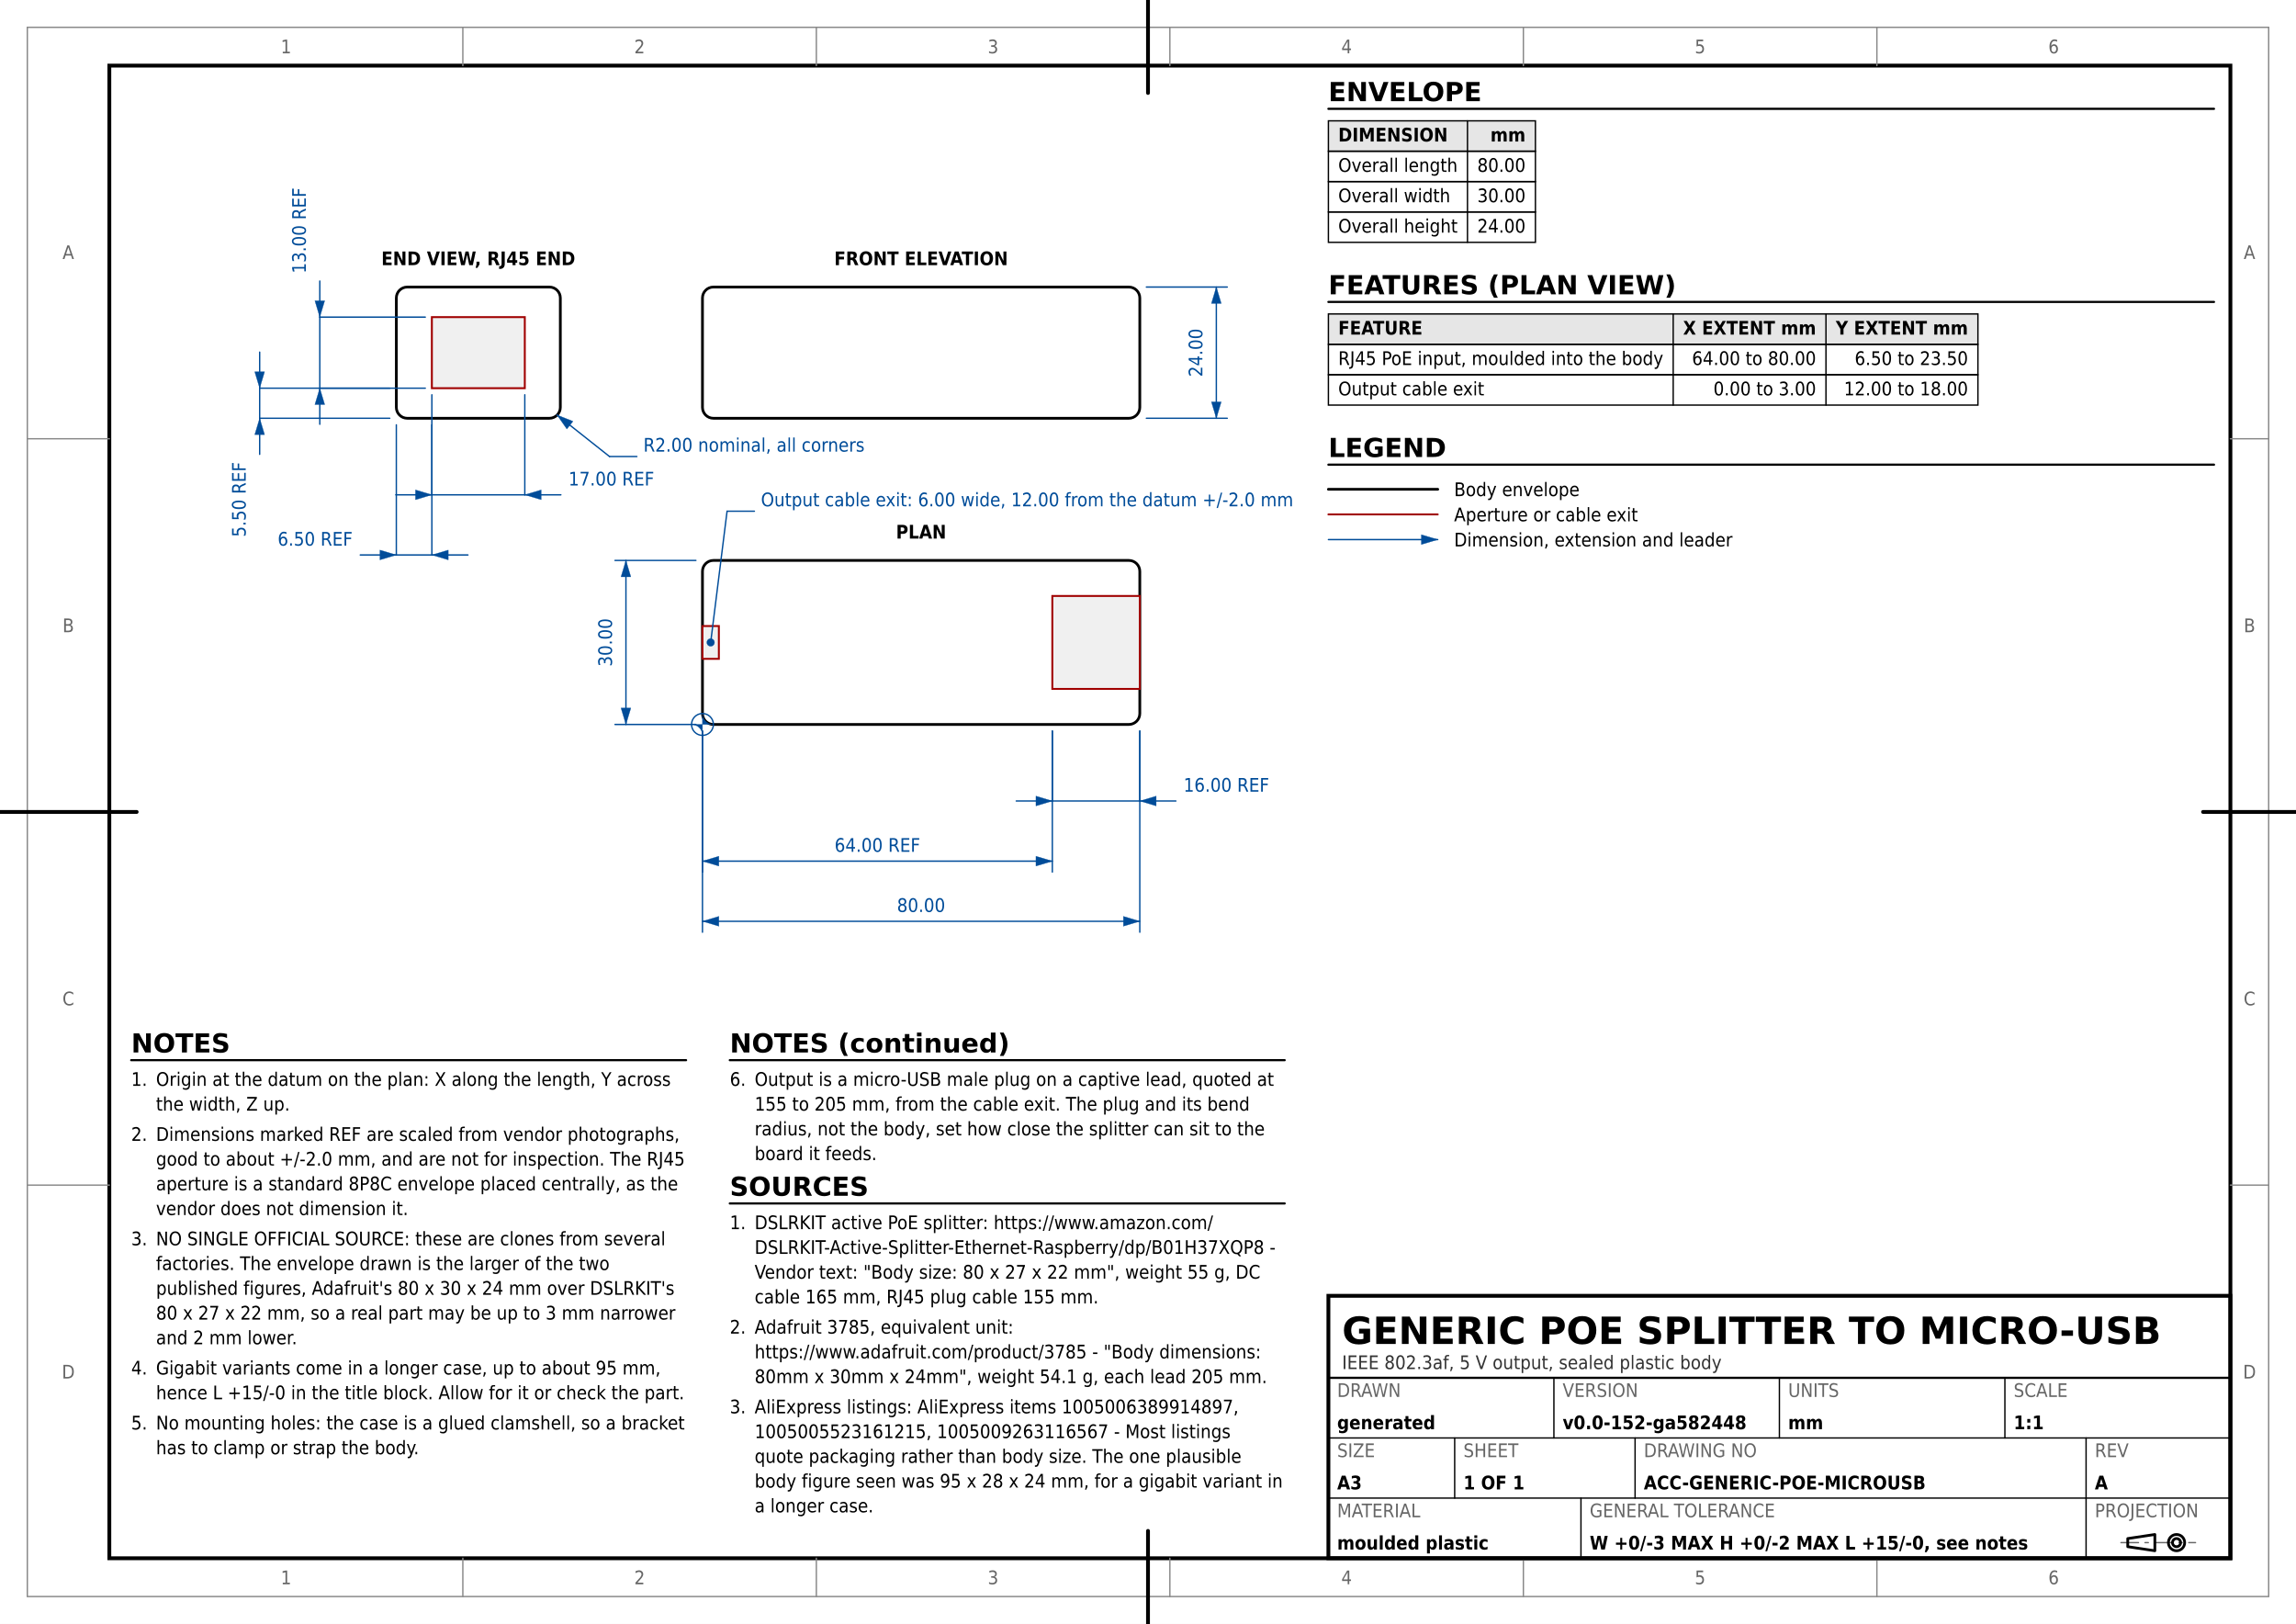
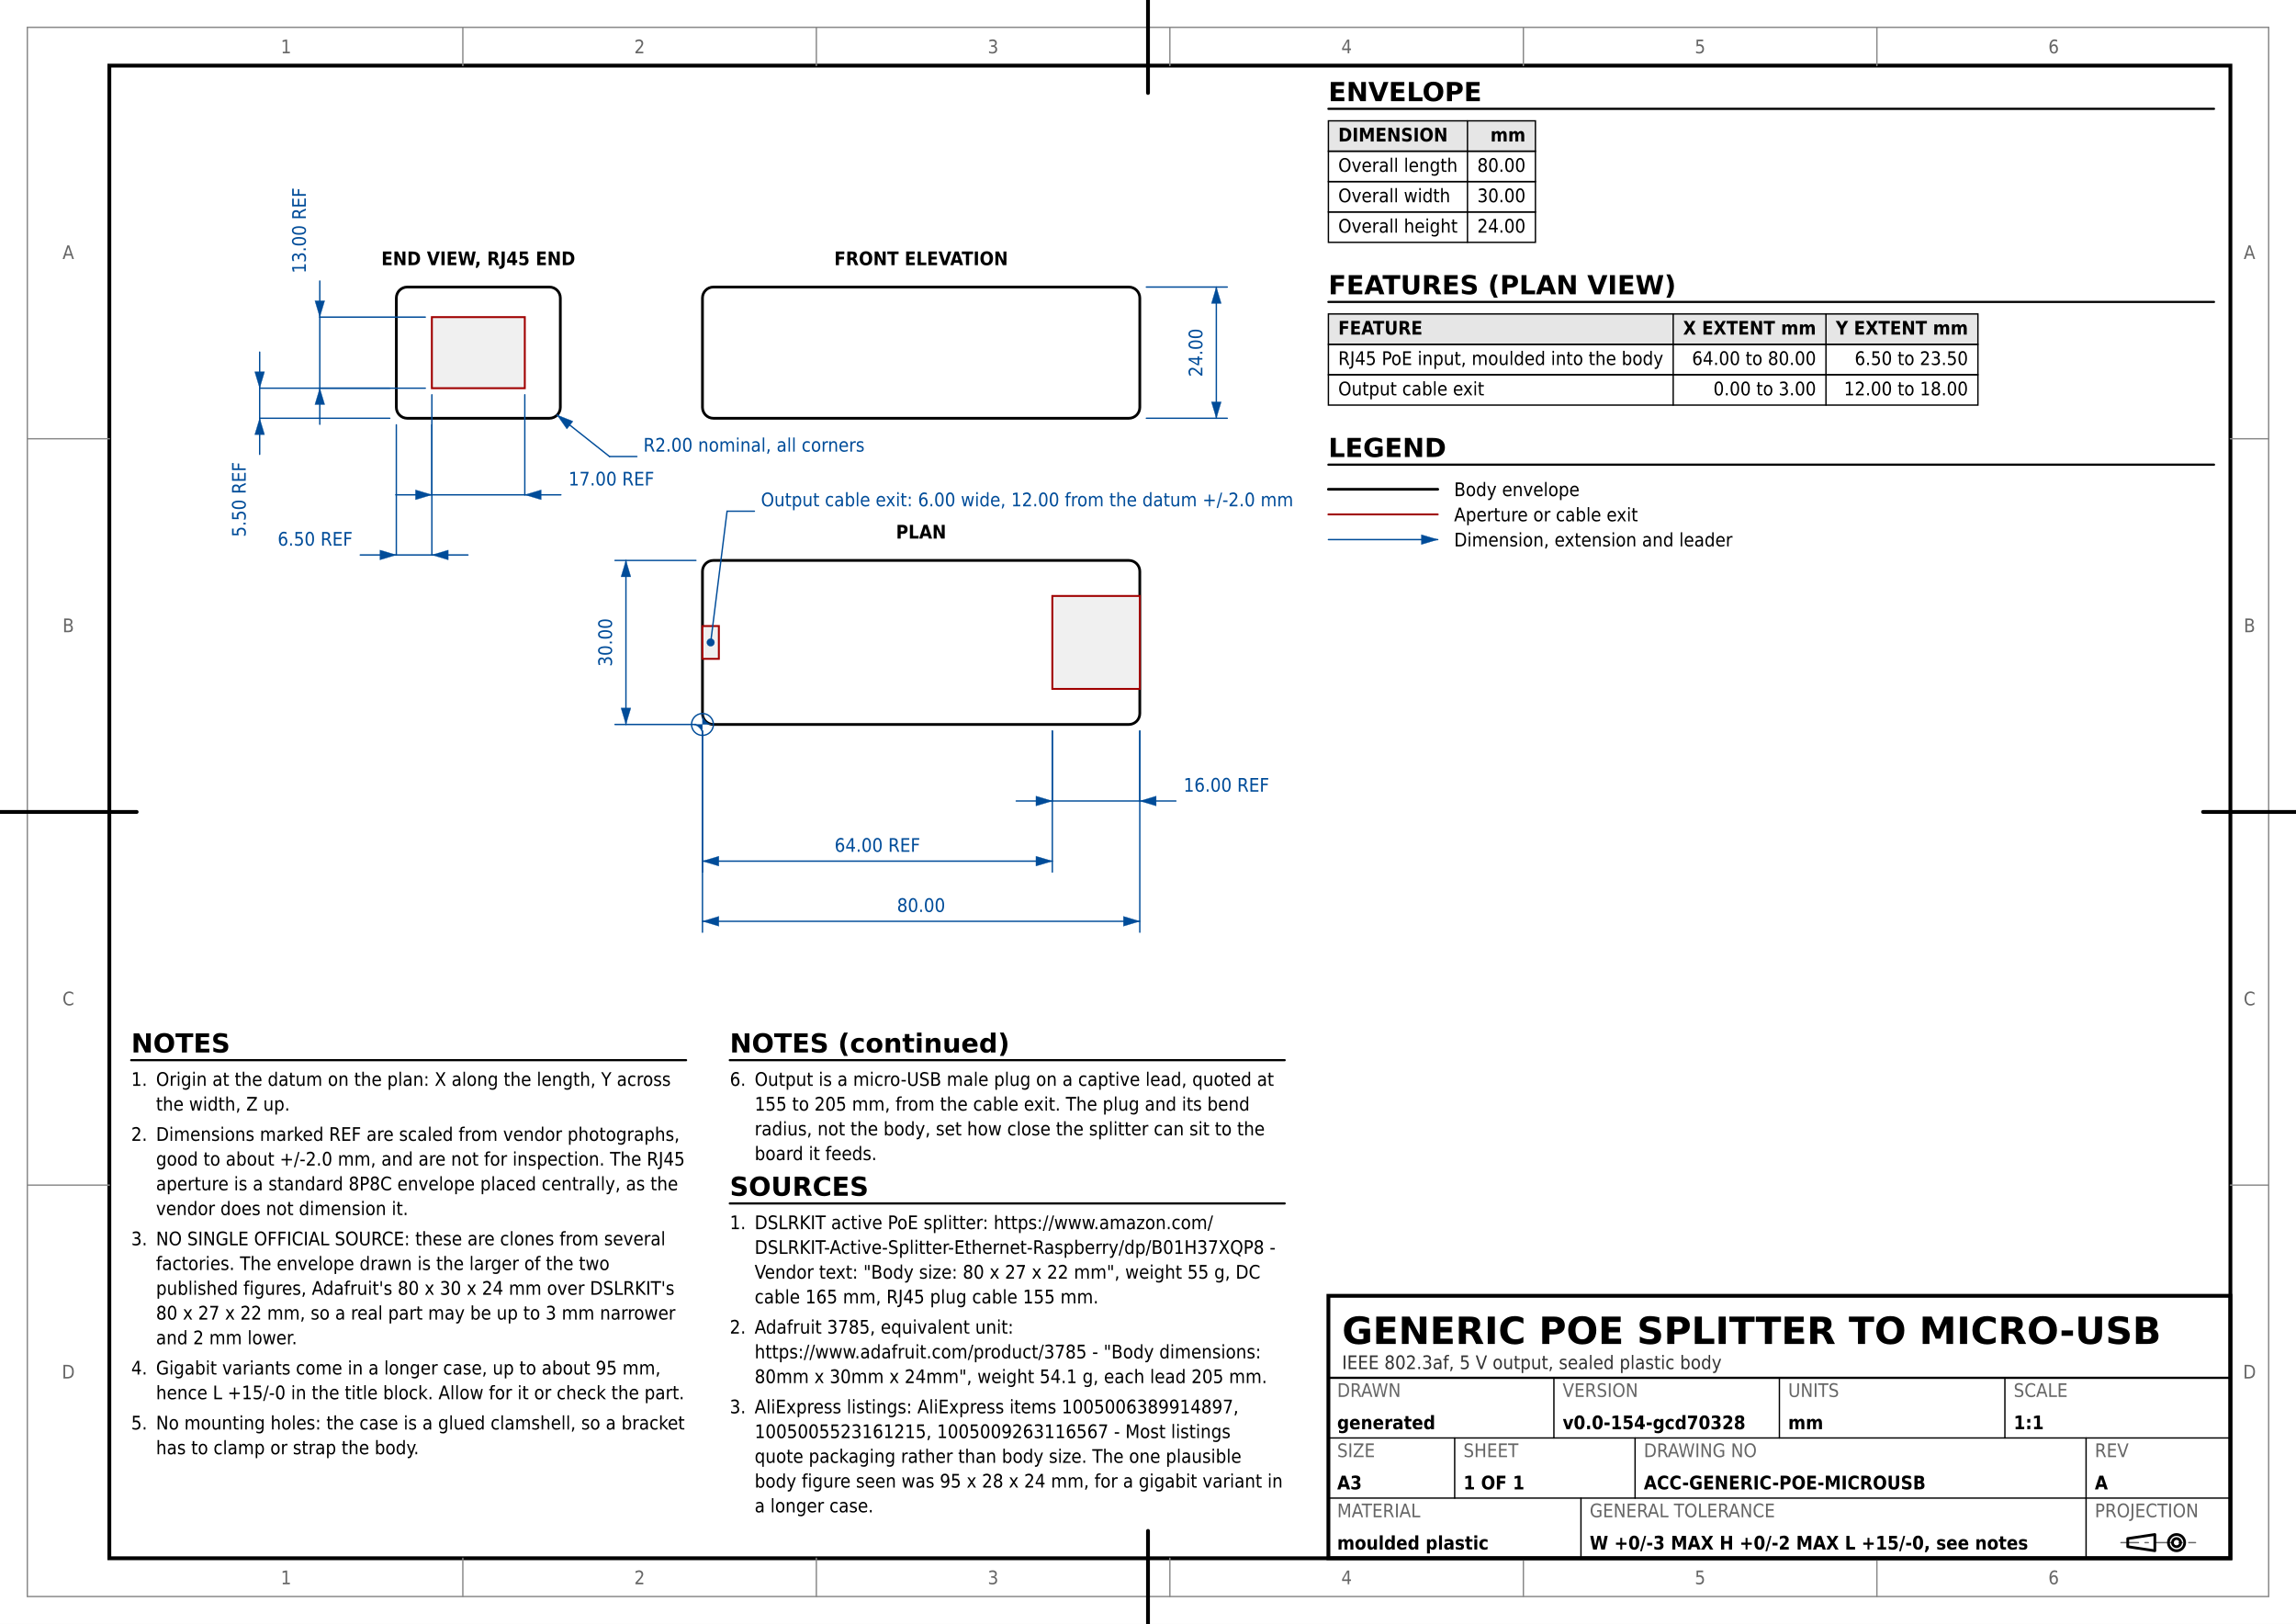
<svg xmlns="http://www.w3.org/2000/svg" version="1.1" width="420mm" height="297mm" viewBox="0 0 420 297">
  <rect width="100%" height="100%" fill="#ffffff" />
  <rect x="5" y="5" width="410" height="287" fill="none" stroke="#888888" stroke-width="0.25" />
  <rect x="20" y="12" width="388" height="273" fill="none" stroke="#000000" stroke-width="0.7" />
  <text x="52.333" y="289.75" font-family="DejaVu Sans Condensed, DejaVu Sans, Liberation Sans, sans-serif" font-size="3.429" fill="#666666" text-anchor="middle">1</text>
  <text x="52.333" y="9.75" font-family="DejaVu Sans Condensed, DejaVu Sans, Liberation Sans, sans-serif" font-size="3.429" fill="#666666" text-anchor="middle">1</text>
  <line x1="84.667" y1="292" x2="84.667" y2="285" stroke="#888888" stroke-width="0.25" stroke-linecap="round" />
  <line x1="84.667" y1="12" x2="84.667" y2="5" stroke="#888888" stroke-width="0.25" stroke-linecap="round" />
  <text x="117" y="289.75" font-family="DejaVu Sans Condensed, DejaVu Sans, Liberation Sans, sans-serif" font-size="3.429" fill="#666666" text-anchor="middle">2</text>
  <text x="117" y="9.75" font-family="DejaVu Sans Condensed, DejaVu Sans, Liberation Sans, sans-serif" font-size="3.429" fill="#666666" text-anchor="middle">2</text>
  <line x1="149.333" y1="292" x2="149.333" y2="285" stroke="#888888" stroke-width="0.25" stroke-linecap="round" />
  <line x1="149.333" y1="12" x2="149.333" y2="5" stroke="#888888" stroke-width="0.25" stroke-linecap="round" />
  <text x="181.667" y="289.75" font-family="DejaVu Sans Condensed, DejaVu Sans, Liberation Sans, sans-serif" font-size="3.429" fill="#666666" text-anchor="middle">3</text>
  <text x="181.667" y="9.75" font-family="DejaVu Sans Condensed, DejaVu Sans, Liberation Sans, sans-serif" font-size="3.429" fill="#666666" text-anchor="middle">3</text>
  <line x1="214" y1="292" x2="214" y2="285" stroke="#888888" stroke-width="0.25" stroke-linecap="round" />
  <line x1="214" y1="12" x2="214" y2="5" stroke="#888888" stroke-width="0.25" stroke-linecap="round" />
  <text x="246.333" y="289.75" font-family="DejaVu Sans Condensed, DejaVu Sans, Liberation Sans, sans-serif" font-size="3.429" fill="#666666" text-anchor="middle">4</text>
  <text x="246.333" y="9.75" font-family="DejaVu Sans Condensed, DejaVu Sans, Liberation Sans, sans-serif" font-size="3.429" fill="#666666" text-anchor="middle">4</text>
  <line x1="278.667" y1="292" x2="278.667" y2="285" stroke="#888888" stroke-width="0.25" stroke-linecap="round" />
  <line x1="278.667" y1="12" x2="278.667" y2="5" stroke="#888888" stroke-width="0.25" stroke-linecap="round" />
  <text x="311" y="289.75" font-family="DejaVu Sans Condensed, DejaVu Sans, Liberation Sans, sans-serif" font-size="3.429" fill="#666666" text-anchor="middle">5</text>
  <text x="311" y="9.75" font-family="DejaVu Sans Condensed, DejaVu Sans, Liberation Sans, sans-serif" font-size="3.429" fill="#666666" text-anchor="middle">5</text>
  <line x1="343.333" y1="292" x2="343.333" y2="285" stroke="#888888" stroke-width="0.25" stroke-linecap="round" />
  <line x1="343.333" y1="12" x2="343.333" y2="5" stroke="#888888" stroke-width="0.25" stroke-linecap="round" />
  <text x="375.667" y="289.75" font-family="DejaVu Sans Condensed, DejaVu Sans, Liberation Sans, sans-serif" font-size="3.429" fill="#666666" text-anchor="middle">6</text>
  <text x="375.667" y="9.75" font-family="DejaVu Sans Condensed, DejaVu Sans, Liberation Sans, sans-serif" font-size="3.429" fill="#666666" text-anchor="middle">6</text>
  <text x="12.5" y="252.125" font-family="DejaVu Sans Condensed, DejaVu Sans, Liberation Sans, sans-serif" font-size="3.429" fill="#666666" text-anchor="middle">D</text>
  <text x="411.5" y="252.125" font-family="DejaVu Sans Condensed, DejaVu Sans, Liberation Sans, sans-serif" font-size="3.429" fill="#666666" text-anchor="middle">D</text>
  <line x1="5" y1="216.75" x2="20" y2="216.75" stroke="#888888" stroke-width="0.25" stroke-linecap="round" />
  <line x1="408" y1="216.75" x2="415" y2="216.75" stroke="#888888" stroke-width="0.25" stroke-linecap="round" />
  <text x="12.5" y="183.875" font-family="DejaVu Sans Condensed, DejaVu Sans, Liberation Sans, sans-serif" font-size="3.429" fill="#666666" text-anchor="middle">C</text>
  <text x="411.5" y="183.875" font-family="DejaVu Sans Condensed, DejaVu Sans, Liberation Sans, sans-serif" font-size="3.429" fill="#666666" text-anchor="middle">C</text>
  <line x1="5" y1="148.5" x2="20" y2="148.5" stroke="#888888" stroke-width="0.25" stroke-linecap="round" />
  <line x1="408" y1="148.5" x2="415" y2="148.5" stroke="#888888" stroke-width="0.25" stroke-linecap="round" />
  <text x="12.5" y="115.625" font-family="DejaVu Sans Condensed, DejaVu Sans, Liberation Sans, sans-serif" font-size="3.429" fill="#666666" text-anchor="middle">B</text>
  <text x="411.5" y="115.625" font-family="DejaVu Sans Condensed, DejaVu Sans, Liberation Sans, sans-serif" font-size="3.429" fill="#666666" text-anchor="middle">B</text>
  <line x1="5" y1="80.25" x2="20" y2="80.25" stroke="#888888" stroke-width="0.25" stroke-linecap="round" />
  <line x1="408" y1="80.25" x2="415" y2="80.25" stroke="#888888" stroke-width="0.25" stroke-linecap="round" />
  <text x="12.5" y="47.375" font-family="DejaVu Sans Condensed, DejaVu Sans, Liberation Sans, sans-serif" font-size="3.429" fill="#666666" text-anchor="middle">A</text>
  <text x="411.5" y="47.375" font-family="DejaVu Sans Condensed, DejaVu Sans, Liberation Sans, sans-serif" font-size="3.429" fill="#666666" text-anchor="middle">A</text>
  <line x1="210" y1="297" x2="210" y2="280" stroke="#000000" stroke-width="0.7" stroke-linecap="round" />
  <line x1="210" y1="17" x2="210" y2="0" stroke="#000000" stroke-width="0.7" stroke-linecap="round" />
  <line x1="0" y1="148.5" x2="25" y2="148.5" stroke="#000000" stroke-width="0.7" stroke-linecap="round" />
  <line x1="403" y1="148.5" x2="420" y2="148.5" stroke="#000000" stroke-width="0.7" stroke-linecap="round" />
  <rect x="128.5" y="52.5" width="80" height="24" fill="none" stroke="#000000" stroke-width="0.5" rx="2" ry="2" />
  <rect x="128.5" y="102.5" width="80" height="30" fill="none" stroke="#000000" stroke-width="0.5" rx="2" ry="2" />
  <rect x="72.5" y="52.5" width="30" height="24" fill="none" stroke="#000000" stroke-width="0.5" rx="2" ry="2" />
  <text x="168.5" y="48.5" font-family="DejaVu Sans Condensed, DejaVu Sans, Liberation Sans, sans-serif" font-size="3.429" fill="#000000" text-anchor="middle" font-weight="bold">FRONT ELEVATION</text>
  <text x="168.5" y="98.5" font-family="DejaVu Sans Condensed, DejaVu Sans, Liberation Sans, sans-serif" font-size="3.429" fill="#000000" text-anchor="middle" font-weight="bold">PLAN</text>
  <text x="87.5" y="48.5" font-family="DejaVu Sans Condensed, DejaVu Sans, Liberation Sans, sans-serif" font-size="3.429" fill="#000000" text-anchor="middle" font-weight="bold">END VIEW, RJ45 END</text>
  <rect x="192.5" y="109" width="16" height="17" fill="#f0f0f0" stroke="#a00000" stroke-width="0.35" />
  <rect x="79" y="58" width="17" height="13" fill="#f0f0f0" stroke="#a00000" stroke-width="0.35" />
  <line x1="79" y1="72.2" x2="79" y2="90.5" stroke="#004c99" stroke-width="0.25" stroke-linecap="round" />
  <line x1="96" y1="72.2" x2="96" y2="90.5" stroke="#004c99" stroke-width="0.25" stroke-linecap="round" />
  <line x1="79" y1="90.5" x2="96" y2="90.5" stroke="#004c99" stroke-width="0.25" stroke-linecap="round" />
  <polygon points="79,90.5 76,89.6 76,91.4" fill="#004c99" stroke="#004c99" stroke-width="0.05" stroke-linejoin="round" />
  <polygon points="96,90.5 99,91.4 99,89.6" fill="#004c99" stroke="#004c99" stroke-width="0.05" stroke-linejoin="round" />
  <line x1="72.4" y1="90.5" x2="79" y2="90.5" stroke="#004c99" stroke-width="0.25" stroke-linecap="round" />
  <line x1="96" y1="90.5" x2="102.6" y2="90.5" stroke="#004c99" stroke-width="0.25" stroke-linecap="round" />
  <text x="104" y="88.791" font-family="DejaVu Sans Condensed, DejaVu Sans, Liberation Sans, sans-serif" font-size="3.429" fill="#004c99" text-anchor="start">17.00 REF</text>
  <line x1="72.5" y1="77.7" x2="72.5" y2="101.5" stroke="#004c99" stroke-width="0.25" stroke-linecap="round" />
  <line x1="79" y1="77.7" x2="79" y2="101.5" stroke="#004c99" stroke-width="0.25" stroke-linecap="round" />
  <line x1="72.5" y1="101.5" x2="79" y2="101.5" stroke="#004c99" stroke-width="0.25" stroke-linecap="round" />
  <polygon points="72.5,101.5 69.5,100.6 69.5,102.4" fill="#004c99" stroke="#004c99" stroke-width="0.05" stroke-linejoin="round" />
  <polygon points="79,101.5 82,102.4 82,100.6" fill="#004c99" stroke="#004c99" stroke-width="0.05" stroke-linejoin="round" />
  <line x1="65.9" y1="101.5" x2="72.5" y2="101.5" stroke="#004c99" stroke-width="0.25" stroke-linecap="round" />
  <line x1="79" y1="101.5" x2="85.6" y2="101.5" stroke="#004c99" stroke-width="0.25" stroke-linecap="round" />
  <text x="64.5" y="99.791" font-family="DejaVu Sans Condensed, DejaVu Sans, Liberation Sans, sans-serif" font-size="3.429" fill="#004c99" text-anchor="end">6.50 REF</text>
  <line x1="77.8" y1="71" x2="58.5" y2="71" stroke="#004c99" stroke-width="0.25" stroke-linecap="round" />
  <line x1="77.8" y1="58" x2="58.5" y2="58" stroke="#004c99" stroke-width="0.25" stroke-linecap="round" />
  <line x1="58.5" y1="71" x2="58.5" y2="58" stroke="#004c99" stroke-width="0.25" stroke-linecap="round" />
  <polygon points="58.5,71 57.6,74 59.4,74" fill="#004c99" stroke="#004c99" stroke-width="0.05" stroke-linejoin="round" />
  <polygon points="58.5,58 59.4,55 57.6,55" fill="#004c99" stroke="#004c99" stroke-width="0.05" stroke-linejoin="round" />
  <line x1="58.5" y1="77.6" x2="58.5" y2="71" stroke="#004c99" stroke-width="0.25" stroke-linecap="round" />
  <line x1="58.5" y1="58" x2="58.5" y2="51.4" stroke="#004c99" stroke-width="0.25" stroke-linecap="round" />
  <text x="55.945" y="50" font-family="DejaVu Sans Condensed, DejaVu Sans, Liberation Sans, sans-serif" font-size="3.429" fill="#004c99" text-anchor="start" transform="rotate(-90 55.9453 50)">13.00 REF</text>
  <line x1="71.3" y1="76.5" x2="47.5" y2="76.5" stroke="#004c99" stroke-width="0.25" stroke-linecap="round" />
  <line x1="71.3" y1="71" x2="47.5" y2="71" stroke="#004c99" stroke-width="0.25" stroke-linecap="round" />
  <line x1="47.5" y1="76.5" x2="47.5" y2="71" stroke="#004c99" stroke-width="0.25" stroke-linecap="round" />
  <polygon points="47.5,76.5 46.6,79.5 48.4,79.5" fill="#004c99" stroke="#004c99" stroke-width="0.05" stroke-linejoin="round" />
  <polygon points="47.5,71 48.4,68 46.6,68" fill="#004c99" stroke="#004c99" stroke-width="0.05" stroke-linejoin="round" />
  <line x1="47.5" y1="83.1" x2="47.5" y2="76.5" stroke="#004c99" stroke-width="0.25" stroke-linecap="round" />
  <line x1="47.5" y1="71" x2="47.5" y2="64.4" stroke="#004c99" stroke-width="0.25" stroke-linecap="round" />
  <text x="44.945" y="84.5" font-family="DejaVu Sans Condensed, DejaVu Sans, Liberation Sans, sans-serif" font-size="3.429" fill="#004c99" text-anchor="end" transform="rotate(-90 44.9453 84.5)">5.50 REF</text>
  <line x1="192.5" y1="133.7" x2="192.5" y2="146.5" stroke="#004c99" stroke-width="0.25" stroke-linecap="round" />
  <line x1="208.5" y1="133.7" x2="208.5" y2="146.5" stroke="#004c99" stroke-width="0.25" stroke-linecap="round" />
  <line x1="192.5" y1="146.5" x2="208.5" y2="146.5" stroke="#004c99" stroke-width="0.25" stroke-linecap="round" />
  <polygon points="192.5,146.5 189.5,145.6 189.5,147.4" fill="#004c99" stroke="#004c99" stroke-width="0.05" stroke-linejoin="round" />
  <polygon points="208.5,146.5 211.5,147.4 211.5,145.6" fill="#004c99" stroke="#004c99" stroke-width="0.05" stroke-linejoin="round" />
  <line x1="185.9" y1="146.5" x2="192.5" y2="146.5" stroke="#004c99" stroke-width="0.25" stroke-linecap="round" />
  <line x1="208.5" y1="146.5" x2="215.1" y2="146.5" stroke="#004c99" stroke-width="0.25" stroke-linecap="round" />
  <text x="216.5" y="144.791" font-family="DejaVu Sans Condensed, DejaVu Sans, Liberation Sans, sans-serif" font-size="3.429" fill="#004c99" text-anchor="start">16.00 REF</text>
  <line x1="128.5" y1="133.7" x2="128.5" y2="159.5" stroke="#004c99" stroke-width="0.25" stroke-linecap="round" />
  <line x1="192.5" y1="133.7" x2="192.5" y2="159.5" stroke="#004c99" stroke-width="0.25" stroke-linecap="round" />
  <line x1="128.5" y1="157.5" x2="192.5" y2="157.5" stroke="#004c99" stroke-width="0.25" stroke-linecap="round" />
  <polygon points="128.5,157.5 131.5,158.4 131.5,156.6" fill="#004c99" stroke="#004c99" stroke-width="0.05" stroke-linejoin="round" />
  <polygon points="192.5,157.5 189.5,156.6 189.5,158.4" fill="#004c99" stroke="#004c99" stroke-width="0.05" stroke-linejoin="round" />
  <text x="160.5" y="155.791" font-family="DejaVu Sans Condensed, DejaVu Sans, Liberation Sans, sans-serif" font-size="3.429" fill="#004c99" text-anchor="middle">64.00 REF</text>
  <rect x="128.5" y="114.5" width="3" height="6" fill="#f0f0f0" stroke="#a00000" stroke-width="0.35" />
  <circle cx="130" cy="117.5" r="0.7" fill="#004c99" stroke="#004c99" stroke-width="0.05" />
  <line x1="130" y1="117.5" x2="133" y2="93.5" stroke="#004c99" stroke-width="0.25" stroke-linecap="round" />
  <line x1="133" y1="93.5" x2="138" y2="93.5" stroke="#004c99" stroke-width="0.25" stroke-linecap="round" />
  <text x="139.2" y="92.6" font-family="DejaVu Sans Condensed, DejaVu Sans, Liberation Sans, sans-serif" font-size="3.429" fill="#004c99" text-anchor="start">Output cable exit: 6.00 wide, 12.00 from the datum +/-2.0 mm</text>
  <line x1="128.5" y1="133.7" x2="128.5" y2="170.5" stroke="#004c99" stroke-width="0.25" stroke-linecap="round" />
  <line x1="208.5" y1="133.7" x2="208.5" y2="170.5" stroke="#004c99" stroke-width="0.25" stroke-linecap="round" />
  <line x1="128.5" y1="168.5" x2="208.5" y2="168.5" stroke="#004c99" stroke-width="0.25" stroke-linecap="round" />
  <polygon points="128.5,168.5 131.5,169.4 131.5,167.6" fill="#004c99" stroke="#004c99" stroke-width="0.05" stroke-linejoin="round" />
  <polygon points="208.5,168.5 205.5,167.6 205.5,169.4" fill="#004c99" stroke="#004c99" stroke-width="0.05" stroke-linejoin="round" />
  <text x="168.5" y="166.791" font-family="DejaVu Sans Condensed, DejaVu Sans, Liberation Sans, sans-serif" font-size="3.429" fill="#004c99" text-anchor="middle">80.00</text>
  <line x1="127.3" y1="132.5" x2="112.5" y2="132.5" stroke="#004c99" stroke-width="0.25" stroke-linecap="round" />
  <line x1="127.3" y1="102.5" x2="112.5" y2="102.5" stroke="#004c99" stroke-width="0.25" stroke-linecap="round" />
  <line x1="114.5" y1="132.5" x2="114.5" y2="102.5" stroke="#004c99" stroke-width="0.25" stroke-linecap="round" />
  <polygon points="114.5,132.5 115.4,129.5 113.6,129.5" fill="#004c99" stroke="#004c99" stroke-width="0.05" stroke-linejoin="round" />
  <polygon points="114.5,102.5 113.6,105.5 115.4,105.5" fill="#004c99" stroke="#004c99" stroke-width="0.05" stroke-linejoin="round" />
  <text x="111.945" y="117.5" font-family="DejaVu Sans Condensed, DejaVu Sans, Liberation Sans, sans-serif" font-size="3.429" fill="#004c99" text-anchor="middle" transform="rotate(-90 111.9453 117.5)">30.00</text>
  <line x1="209.7" y1="76.5" x2="224.5" y2="76.5" stroke="#004c99" stroke-width="0.25" stroke-linecap="round" />
  <line x1="209.7" y1="52.5" x2="224.5" y2="52.5" stroke="#004c99" stroke-width="0.25" stroke-linecap="round" />
  <line x1="222.5" y1="76.5" x2="222.5" y2="52.5" stroke="#004c99" stroke-width="0.25" stroke-linecap="round" />
  <polygon points="222.5,76.5 223.4,73.5 221.6,73.5" fill="#004c99" stroke="#004c99" stroke-width="0.05" stroke-linejoin="round" />
  <polygon points="222.5,52.5 221.6,55.5 223.4,55.5" fill="#004c99" stroke="#004c99" stroke-width="0.05" stroke-linejoin="round" />
  <text x="219.945" y="64.5" font-family="DejaVu Sans Condensed, DejaVu Sans, Liberation Sans, sans-serif" font-size="3.429" fill="#004c99" text-anchor="middle" transform="rotate(-90 219.9453 64.5)">24.00</text>
  <polygon points="101.9,75.9 103.694,78.468 104.811,77.056" fill="#004c99" stroke="#004c99" stroke-width="0.05" stroke-linejoin="round" />
  <line x1="101.9" y1="75.9" x2="111.5" y2="83.5" stroke="#004c99" stroke-width="0.25" stroke-linecap="round" />
  <line x1="111.5" y1="83.5" x2="116.5" y2="83.5" stroke="#004c99" stroke-width="0.25" stroke-linecap="round" />
  <text x="117.7" y="82.6" font-family="DejaVu Sans Condensed, DejaVu Sans, Liberation Sans, sans-serif" font-size="3.429" fill="#004c99" text-anchor="start">R2.00 nominal, all corners</text>
  <circle cx="128.5" cy="132.5" r="2" fill="none" stroke="#004c99" stroke-width="0.25" />
  <path d="M 128.5 132.5 L 130.5 132.5 A 2.0 2.0 0 0 1 128.5 130.5 Z" fill="#004c99" stroke="#004c99" stroke-width="0.05" stroke-linejoin="round" stroke-linecap="round" />
  <path d="M 128.5 132.5 L 126.5 132.5 A 2.0 2.0 0 0 1 128.5 134.5 Z" fill="#004c99" stroke="#004c99" stroke-width="0.05" stroke-linejoin="round" stroke-linecap="round" />
  <text x="243" y="18.5" font-family="DejaVu Sans, Liberation Sans, sans-serif" font-size="4.801" fill="#000000" text-anchor="start" font-weight="bold">ENVELOPE</text>
  <line x1="243" y1="19.9" x2="405" y2="19.9" stroke="#000000" stroke-width="0.4" stroke-linecap="round" />
  <rect x="243" y="22.1" width="37.87" height="5.556" fill="#e6e6e6" stroke="#000000" stroke-width="0.25" />
  <text x="244.8" y="25.878" font-family="DejaVu Sans Condensed, DejaVu Sans, Liberation Sans, sans-serif" font-size="3.429" fill="#000000" text-anchor="start" font-weight="bold">DIMENSION</text>
  <text x="279.07" y="25.878" font-family="DejaVu Sans Condensed, DejaVu Sans, Liberation Sans, sans-serif" font-size="3.429" fill="#000000" text-anchor="end" font-weight="bold">mm</text>
  <rect x="243" y="27.656" width="37.87" height="5.556" fill="none" stroke="#000000" stroke-width="0.25" />
  <text x="244.8" y="31.433" font-family="DejaVu Sans Condensed, DejaVu Sans, Liberation Sans, sans-serif" font-size="3.429" fill="#000000" text-anchor="start">Overall length</text>
  <text x="279.07" y="31.433" font-family="DejaVu Sans Condensed, DejaVu Sans, Liberation Sans, sans-serif" font-size="3.429" fill="#000000" text-anchor="end">80.00</text>
  <rect x="243" y="33.211" width="37.87" height="5.556" fill="none" stroke="#000000" stroke-width="0.25" />
  <text x="244.8" y="36.989" font-family="DejaVu Sans Condensed, DejaVu Sans, Liberation Sans, sans-serif" font-size="3.429" fill="#000000" text-anchor="start">Overall width</text>
  <text x="279.07" y="36.989" font-family="DejaVu Sans Condensed, DejaVu Sans, Liberation Sans, sans-serif" font-size="3.429" fill="#000000" text-anchor="end">30.00</text>
  <rect x="243" y="38.767" width="37.87" height="5.556" fill="none" stroke="#000000" stroke-width="0.25" />
  <text x="244.8" y="42.544" font-family="DejaVu Sans Condensed, DejaVu Sans, Liberation Sans, sans-serif" font-size="3.429" fill="#000000" text-anchor="start">Overall height</text>
  <text x="279.07" y="42.544" font-family="DejaVu Sans Condensed, DejaVu Sans, Liberation Sans, sans-serif" font-size="3.429" fill="#000000" text-anchor="end">24.00</text>
  <line x1="268.441" y1="22.1" x2="268.441" y2="44.322" stroke="#000000" stroke-width="0.25" stroke-linecap="round" />
  <text x="243" y="53.822" font-family="DejaVu Sans, Liberation Sans, sans-serif" font-size="4.801" fill="#000000" text-anchor="start" font-weight="bold">FEATURES (PLAN VIEW)</text>
  <line x1="243" y1="55.222" x2="405" y2="55.222" stroke="#000000" stroke-width="0.4" stroke-linecap="round" />
  <rect x="243" y="57.422" width="118.816" height="5.556" fill="#e6e6e6" stroke="#000000" stroke-width="0.25" />
  <text x="244.8" y="61.2" font-family="DejaVu Sans Condensed, DejaVu Sans, Liberation Sans, sans-serif" font-size="3.429" fill="#000000" text-anchor="start" font-weight="bold">FEATURE</text>
  <text x="332.218" y="61.2" font-family="DejaVu Sans Condensed, DejaVu Sans, Liberation Sans, sans-serif" font-size="3.429" fill="#000000" text-anchor="end" font-weight="bold">X EXTENT mm</text>
  <text x="360.016" y="61.2" font-family="DejaVu Sans Condensed, DejaVu Sans, Liberation Sans, sans-serif" font-size="3.429" fill="#000000" text-anchor="end" font-weight="bold">Y EXTENT mm</text>
  <rect x="243" y="62.978" width="118.816" height="5.556" fill="none" stroke="#000000" stroke-width="0.25" />
  <text x="244.8" y="66.756" font-family="DejaVu Sans Condensed, DejaVu Sans, Liberation Sans, sans-serif" font-size="3.429" fill="#000000" text-anchor="start">RJ45 PoE input, moulded into the body</text>
  <text x="332.218" y="66.756" font-family="DejaVu Sans Condensed, DejaVu Sans, Liberation Sans, sans-serif" font-size="3.429" fill="#000000" text-anchor="end">64.00 to 80.00</text>
  <text x="360.016" y="66.756" font-family="DejaVu Sans Condensed, DejaVu Sans, Liberation Sans, sans-serif" font-size="3.429" fill="#000000" text-anchor="end">6.50 to 23.50</text>
  <rect x="243" y="68.533" width="118.816" height="5.556" fill="none" stroke="#000000" stroke-width="0.25" />
  <text x="244.8" y="72.311" font-family="DejaVu Sans Condensed, DejaVu Sans, Liberation Sans, sans-serif" font-size="3.429" fill="#000000" text-anchor="start">Output cable exit</text>
  <text x="332.218" y="72.311" font-family="DejaVu Sans Condensed, DejaVu Sans, Liberation Sans, sans-serif" font-size="3.429" fill="#000000" text-anchor="end">0.00 to 3.00</text>
  <text x="360.016" y="72.311" font-family="DejaVu Sans Condensed, DejaVu Sans, Liberation Sans, sans-serif" font-size="3.429" fill="#000000" text-anchor="end">12.00 to 18.00</text>
  <line x1="306.074" y1="57.422" x2="306.074" y2="74.089" stroke="#000000" stroke-width="0.25" stroke-linecap="round" />
  <line x1="334.018" y1="57.422" x2="334.018" y2="74.089" stroke="#000000" stroke-width="0.25" stroke-linecap="round" />
  <text x="243" y="83.589" font-family="DejaVu Sans, Liberation Sans, sans-serif" font-size="4.801" fill="#000000" text-anchor="start" font-weight="bold">LEGEND</text>
  <line x1="243" y1="84.989" x2="405" y2="84.989" stroke="#000000" stroke-width="0.4" stroke-linecap="round" />
  <line x1="243" y1="89.489" x2="263" y2="89.489" stroke="#000000" stroke-width="0.5" stroke-linecap="round" />
  <text x="266" y="90.739" font-family="DejaVu Sans Condensed, DejaVu Sans, Liberation Sans, sans-serif" font-size="3.429" fill="#000000" text-anchor="start">Body envelope</text>
  <line x1="243" y1="94.089" x2="263" y2="94.089" stroke="#a00000" stroke-width="0.35" stroke-linecap="round" />
  <text x="266" y="95.339" font-family="DejaVu Sans Condensed, DejaVu Sans, Liberation Sans, sans-serif" font-size="3.429" fill="#000000" text-anchor="start">Aperture or cable exit</text>
  <line x1="243" y1="98.689" x2="263" y2="98.689" stroke="#004c99" stroke-width="0.25" stroke-linecap="round" />
  <polygon points="263,98.689 260,97.789 260,99.589" fill="#004c99" stroke="#004c99" stroke-width="0.05" stroke-linejoin="round" />
  <text x="266" y="99.939" font-family="DejaVu Sans Condensed, DejaVu Sans, Liberation Sans, sans-serif" font-size="3.429" fill="#000000" text-anchor="start">Dimension, extension and leader</text>
  <text x="24" y="192.5" font-family="DejaVu Sans, Liberation Sans, sans-serif" font-size="4.801" fill="#000000" text-anchor="start" font-weight="bold">NOTES</text>
  <line x1="24" y1="193.9" x2="125.5" y2="193.9" stroke="#000000" stroke-width="0.4" stroke-linecap="round" />
  <text x="24" y="198.6" font-family="DejaVu Sans Condensed, DejaVu Sans, Liberation Sans, sans-serif" font-size="3.429" fill="#000000" text-anchor="start">1.</text>
  <text x="28.542" y="198.6" font-family="DejaVu Sans Condensed, DejaVu Sans, Liberation Sans, sans-serif" font-size="3.429" fill="#000000" text-anchor="start">Origin at the datum on the plan: X along the length, Y across</text>
  <text x="28.542" y="203.127" font-family="DejaVu Sans Condensed, DejaVu Sans, Liberation Sans, sans-serif" font-size="3.429" fill="#000000" text-anchor="start">the width, Z up.</text>
  <text x="24" y="208.654" font-family="DejaVu Sans Condensed, DejaVu Sans, Liberation Sans, sans-serif" font-size="3.429" fill="#000000" text-anchor="start">2.</text>
  <text x="28.542" y="208.654" font-family="DejaVu Sans Condensed, DejaVu Sans, Liberation Sans, sans-serif" font-size="3.429" fill="#000000" text-anchor="start">Dimensions marked REF are scaled from vendor photographs,</text>
  <text x="28.542" y="213.18" font-family="DejaVu Sans Condensed, DejaVu Sans, Liberation Sans, sans-serif" font-size="3.429" fill="#000000" text-anchor="start">good to about +/-2.0 mm, and are not for inspection. The RJ45</text>
  <text x="28.542" y="217.707" font-family="DejaVu Sans Condensed, DejaVu Sans, Liberation Sans, sans-serif" font-size="3.429" fill="#000000" text-anchor="start">aperture is a standard 8P8C envelope placed centrally, as the</text>
  <text x="28.542" y="222.234" font-family="DejaVu Sans Condensed, DejaVu Sans, Liberation Sans, sans-serif" font-size="3.429" fill="#000000" text-anchor="start">vendor does not dimension it.</text>
  <text x="24" y="227.761" font-family="DejaVu Sans Condensed, DejaVu Sans, Liberation Sans, sans-serif" font-size="3.429" fill="#000000" text-anchor="start">3.</text>
  <text x="28.542" y="227.761" font-family="DejaVu Sans Condensed, DejaVu Sans, Liberation Sans, sans-serif" font-size="3.429" fill="#000000" text-anchor="start">NO SINGLE OFFICIAL SOURCE: these are clones from several</text>
  <text x="28.542" y="232.287" font-family="DejaVu Sans Condensed, DejaVu Sans, Liberation Sans, sans-serif" font-size="3.429" fill="#000000" text-anchor="start">factories. The envelope drawn is the larger of the two</text>
  <text x="28.542" y="236.814" font-family="DejaVu Sans Condensed, DejaVu Sans, Liberation Sans, sans-serif" font-size="3.429" fill="#000000" text-anchor="start">published figures, Adafruit's 80 x 30 x 24 mm over DSLRKIT's</text>
  <text x="28.542" y="241.341" font-family="DejaVu Sans Condensed, DejaVu Sans, Liberation Sans, sans-serif" font-size="3.429" fill="#000000" text-anchor="start">80 x 27 x 22 mm, so a real part may be up to 3 mm narrower</text>
  <text x="28.542" y="245.868" font-family="DejaVu Sans Condensed, DejaVu Sans, Liberation Sans, sans-serif" font-size="3.429" fill="#000000" text-anchor="start">and 2 mm lower.</text>
  <text x="24" y="251.394" font-family="DejaVu Sans Condensed, DejaVu Sans, Liberation Sans, sans-serif" font-size="3.429" fill="#000000" text-anchor="start">4.</text>
  <text x="28.542" y="251.394" font-family="DejaVu Sans Condensed, DejaVu Sans, Liberation Sans, sans-serif" font-size="3.429" fill="#000000" text-anchor="start">Gigabit variants come in a longer case, up to about 95 mm,</text>
  <text x="28.542" y="255.921" font-family="DejaVu Sans Condensed, DejaVu Sans, Liberation Sans, sans-serif" font-size="3.429" fill="#000000" text-anchor="start">hence L +15/-0 in the title block. Allow for it or check the part.</text>
  <text x="24" y="261.448" font-family="DejaVu Sans Condensed, DejaVu Sans, Liberation Sans, sans-serif" font-size="3.429" fill="#000000" text-anchor="start">5.</text>
  <text x="28.542" y="261.448" font-family="DejaVu Sans Condensed, DejaVu Sans, Liberation Sans, sans-serif" font-size="3.429" fill="#000000" text-anchor="start">No mounting holes: the case is a glued clamshell, so a bracket</text>
  <text x="28.542" y="265.974" font-family="DejaVu Sans Condensed, DejaVu Sans, Liberation Sans, sans-serif" font-size="3.429" fill="#000000" text-anchor="start">has to clamp or strap the body.</text>
  <text x="133.5" y="192.5" font-family="DejaVu Sans, Liberation Sans, sans-serif" font-size="4.801" fill="#000000" text-anchor="start" font-weight="bold">NOTES (continued)</text>
  <line x1="133.5" y1="193.9" x2="235" y2="193.9" stroke="#000000" stroke-width="0.4" stroke-linecap="round" />
  <text x="133.5" y="198.6" font-family="DejaVu Sans Condensed, DejaVu Sans, Liberation Sans, sans-serif" font-size="3.429" fill="#000000" text-anchor="start">6.</text>
  <text x="138.042" y="198.6" font-family="DejaVu Sans Condensed, DejaVu Sans, Liberation Sans, sans-serif" font-size="3.429" fill="#000000" text-anchor="start">Output is a micro-USB male plug on a captive lead, quoted at</text>
  <text x="138.042" y="203.127" font-family="DejaVu Sans Condensed, DejaVu Sans, Liberation Sans, sans-serif" font-size="3.429" fill="#000000" text-anchor="start">155 to 205 mm, from the cable exit. The plug and its bend</text>
  <text x="138.042" y="207.654" font-family="DejaVu Sans Condensed, DejaVu Sans, Liberation Sans, sans-serif" font-size="3.429" fill="#000000" text-anchor="start">radius, not the body, set how close the splitter can sit to the</text>
  <text x="138.042" y="212.18" font-family="DejaVu Sans Condensed, DejaVu Sans, Liberation Sans, sans-serif" font-size="3.429" fill="#000000" text-anchor="start">board it feeds.</text>
  <text x="133.5" y="218.707" font-family="DejaVu Sans, Liberation Sans, sans-serif" font-size="4.801" fill="#000000" text-anchor="start" font-weight="bold">SOURCES</text>
  <line x1="133.5" y1="220.107" x2="235" y2="220.107" stroke="#000000" stroke-width="0.4" stroke-linecap="round" />
  <text x="133.5" y="224.807" font-family="DejaVu Sans Condensed, DejaVu Sans, Liberation Sans, sans-serif" font-size="3.429" fill="#000000" text-anchor="start">1.</text>
  <text x="138.042" y="224.807" font-family="DejaVu Sans Condensed, DejaVu Sans, Liberation Sans, sans-serif" font-size="3.429" fill="#000000" text-anchor="start">DSLRKIT active PoE splitter: https://www.amazon.com/</text>
  <text x="138.042" y="229.334" font-family="DejaVu Sans Condensed, DejaVu Sans, Liberation Sans, sans-serif" font-size="3.429" fill="#000000" text-anchor="start">DSLRKIT-Active-Splitter-Ethernet-Raspberry/dp/B01H37XQP8 -</text>
  <text x="138.042" y="233.861" font-family="DejaVu Sans Condensed, DejaVu Sans, Liberation Sans, sans-serif" font-size="3.429" fill="#000000" text-anchor="start">Vendor text: "Body size: 80 x 27 x 22 mm", weight 55 g, DC</text>
  <text x="138.042" y="238.387" font-family="DejaVu Sans Condensed, DejaVu Sans, Liberation Sans, sans-serif" font-size="3.429" fill="#000000" text-anchor="start">cable 165 mm, RJ45 plug cable 155 mm.</text>
  <text x="133.5" y="243.914" font-family="DejaVu Sans Condensed, DejaVu Sans, Liberation Sans, sans-serif" font-size="3.429" fill="#000000" text-anchor="start">2.</text>
  <text x="138.042" y="243.914" font-family="DejaVu Sans Condensed, DejaVu Sans, Liberation Sans, sans-serif" font-size="3.429" fill="#000000" text-anchor="start">Adafruit 3785, equivalent unit:</text>
  <text x="138.042" y="248.441" font-family="DejaVu Sans Condensed, DejaVu Sans, Liberation Sans, sans-serif" font-size="3.429" fill="#000000" text-anchor="start">https://www.adafruit.com/product/3785 - "Body dimensions:</text>
  <text x="138.042" y="252.968" font-family="DejaVu Sans Condensed, DejaVu Sans, Liberation Sans, sans-serif" font-size="3.429" fill="#000000" text-anchor="start">80mm x 30mm x 24mm", weight 54.1 g, each lead 205 mm.</text>
  <text x="133.5" y="258.494" font-family="DejaVu Sans Condensed, DejaVu Sans, Liberation Sans, sans-serif" font-size="3.429" fill="#000000" text-anchor="start">3.</text>
  <text x="138.042" y="258.494" font-family="DejaVu Sans Condensed, DejaVu Sans, Liberation Sans, sans-serif" font-size="3.429" fill="#000000" text-anchor="start">AliExpress listings: AliExpress items 1005006389914897,</text>
  <text x="138.042" y="263.021" font-family="DejaVu Sans Condensed, DejaVu Sans, Liberation Sans, sans-serif" font-size="3.429" fill="#000000" text-anchor="start">1005005523161215, 1005009263116567 - Most listings</text>
  <text x="138.042" y="267.548" font-family="DejaVu Sans Condensed, DejaVu Sans, Liberation Sans, sans-serif" font-size="3.429" fill="#000000" text-anchor="start">quote packaging rather than body size. The one plausible</text>
  <text x="138.042" y="272.075" font-family="DejaVu Sans Condensed, DejaVu Sans, Liberation Sans, sans-serif" font-size="3.429" fill="#000000" text-anchor="start">body figure seen was 95 x 28 x 24 mm, for a gigabit variant in</text>
  <text x="138.042" y="276.601" font-family="DejaVu Sans Condensed, DejaVu Sans, Liberation Sans, sans-serif" font-size="3.429" fill="#000000" text-anchor="start">a longer case.</text>
  <rect x="243" y="237" width="165" height="48" fill="none" stroke="#000000" stroke-width="0.7" />
  <line x1="243" y1="252" x2="408" y2="252" stroke="#000000" stroke-width="0.4" stroke-linecap="round" />
  <text x="245.5" y="245.8" font-family="DejaVu Sans, Liberation Sans, sans-serif" font-size="6.859" fill="#000000" text-anchor="start" font-weight="bold">GENERIC POE SPLITTER TO MICRO-USB</text>
  <text x="245.5" y="250.4" font-family="DejaVu Sans Condensed, DejaVu Sans, Liberation Sans, sans-serif" font-size="3.429" fill="#333333" text-anchor="start">IEEE 802.3af, 5 V output, sealed plastic body</text>
  <text x="244.6" y="255.5" font-family="DejaVu Sans Condensed, DejaVu Sans, Liberation Sans, sans-serif" font-size="3.429" fill="#666666" text-anchor="start">DRAWN</text>
  <text x="244.6" y="261.4" font-family="DejaVu Sans Condensed, DejaVu Sans, Liberation Sans, sans-serif" font-size="3.429" fill="#000000" text-anchor="start" font-weight="bold">generated</text>
  <line x1="284.25" y1="263" x2="284.25" y2="252" stroke="#000000" stroke-width="0.25" stroke-linecap="round" />
  <text x="285.85" y="255.5" font-family="DejaVu Sans Condensed, DejaVu Sans, Liberation Sans, sans-serif" font-size="3.429" fill="#666666" text-anchor="start">VERSION</text>
-   <text x="285.85" y="261.4" font-family="DejaVu Sans Condensed, DejaVu Sans, Liberation Sans, sans-serif" font-size="3.429" fill="#000000" text-anchor="start" font-weight="bold">v0.0-152-ga582448</text>
+   <text x="285.85" y="261.4" font-family="DejaVu Sans Condensed, DejaVu Sans, Liberation Sans, sans-serif" font-size="3.429" fill="#000000" text-anchor="start" font-weight="bold">v0.0-154-gcd70328</text>
  <line x1="325.5" y1="263" x2="325.5" y2="252" stroke="#000000" stroke-width="0.25" stroke-linecap="round" />
  <text x="327.1" y="255.5" font-family="DejaVu Sans Condensed, DejaVu Sans, Liberation Sans, sans-serif" font-size="3.429" fill="#666666" text-anchor="start">UNITS</text>
  <text x="327.1" y="261.4" font-family="DejaVu Sans Condensed, DejaVu Sans, Liberation Sans, sans-serif" font-size="3.429" fill="#000000" text-anchor="start" font-weight="bold">mm</text>
  <line x1="366.75" y1="263" x2="366.75" y2="252" stroke="#000000" stroke-width="0.25" stroke-linecap="round" />
  <text x="368.35" y="255.5" font-family="DejaVu Sans Condensed, DejaVu Sans, Liberation Sans, sans-serif" font-size="3.429" fill="#666666" text-anchor="start">SCALE</text>
  <text x="368.35" y="261.4" font-family="DejaVu Sans Condensed, DejaVu Sans, Liberation Sans, sans-serif" font-size="3.429" fill="#000000" text-anchor="start" font-weight="bold">1:1</text>
  <line x1="243" y1="263" x2="408" y2="263" stroke="#000000" stroke-width="0.25" stroke-linecap="round" />
  <text x="244.6" y="266.5" font-family="DejaVu Sans Condensed, DejaVu Sans, Liberation Sans, sans-serif" font-size="3.429" fill="#666666" text-anchor="start">SIZE</text>
  <text x="244.6" y="272.4" font-family="DejaVu Sans Condensed, DejaVu Sans, Liberation Sans, sans-serif" font-size="3.429" fill="#000000" text-anchor="start" font-weight="bold">A3</text>
  <line x1="266.1" y1="274" x2="266.1" y2="263" stroke="#000000" stroke-width="0.25" stroke-linecap="round" />
  <text x="267.7" y="266.5" font-family="DejaVu Sans Condensed, DejaVu Sans, Liberation Sans, sans-serif" font-size="3.429" fill="#666666" text-anchor="start">SHEET</text>
  <text x="267.7" y="272.4" font-family="DejaVu Sans Condensed, DejaVu Sans, Liberation Sans, sans-serif" font-size="3.429" fill="#000000" text-anchor="start" font-weight="bold">1 OF 1</text>
  <line x1="299.1" y1="274" x2="299.1" y2="263" stroke="#000000" stroke-width="0.25" stroke-linecap="round" />
  <text x="300.7" y="266.5" font-family="DejaVu Sans Condensed, DejaVu Sans, Liberation Sans, sans-serif" font-size="3.429" fill="#666666" text-anchor="start">DRAWING NO</text>
  <text x="300.7" y="272.4" font-family="DejaVu Sans Condensed, DejaVu Sans, Liberation Sans, sans-serif" font-size="3.429" fill="#000000" text-anchor="start" font-weight="bold">ACC-GENERIC-POE-MICROUSB</text>
  <line x1="381.6" y1="274" x2="381.6" y2="263" stroke="#000000" stroke-width="0.25" stroke-linecap="round" />
  <text x="383.2" y="266.5" font-family="DejaVu Sans Condensed, DejaVu Sans, Liberation Sans, sans-serif" font-size="3.429" fill="#666666" text-anchor="start">REV</text>
  <text x="383.2" y="272.4" font-family="DejaVu Sans Condensed, DejaVu Sans, Liberation Sans, sans-serif" font-size="3.429" fill="#000000" text-anchor="start" font-weight="bold">A</text>
  <line x1="243" y1="274" x2="408" y2="274" stroke="#000000" stroke-width="0.25" stroke-linecap="round" />
  <text x="244.6" y="277.5" font-family="DejaVu Sans Condensed, DejaVu Sans, Liberation Sans, sans-serif" font-size="3.429" fill="#666666" text-anchor="start">MATERIAL</text>
  <text x="244.6" y="283.4" font-family="DejaVu Sans Condensed, DejaVu Sans, Liberation Sans, sans-serif" font-size="3.429" fill="#000000" text-anchor="start" font-weight="bold">moulded plastic</text>
  <line x1="289.2" y1="285" x2="289.2" y2="274" stroke="#000000" stroke-width="0.25" stroke-linecap="round" />
  <text x="290.8" y="277.5" font-family="DejaVu Sans Condensed, DejaVu Sans, Liberation Sans, sans-serif" font-size="3.429" fill="#666666" text-anchor="start">GENERAL TOLERANCE</text>
  <text x="290.8" y="283.4" font-family="DejaVu Sans Condensed, DejaVu Sans, Liberation Sans, sans-serif" font-size="3.429" fill="#000000" text-anchor="start" font-weight="bold">W +0/-3 MAX   H +0/-2 MAX   L +15/-0, see notes</text>
  <line x1="381.6" y1="285" x2="381.6" y2="274" stroke="#000000" stroke-width="0.25" stroke-linecap="round" />
  <text x="383.2" y="277.5" font-family="DejaVu Sans Condensed, DejaVu Sans, Liberation Sans, sans-serif" font-size="3.429" fill="#666666" text-anchor="start">PROJECTION</text>
  <line x1="387.98" y1="282.14" x2="401.62" y2="282.14" stroke="#666666" stroke-width="0.25" stroke-linecap="round" stroke-dasharray="3.2,1.2,0.6,1.2" />
  <polygon points="389.22,281.396 394.18,280.652 394.18,283.628 389.22,282.884" fill="none" stroke="#000000" stroke-width="0.5" stroke-linejoin="round" />
  <circle cx="398.148" cy="282.14" r="1.488" fill="none" stroke="#000000" stroke-width="0.5" />
  <circle cx="398.148" cy="282.14" r="0.744" fill="none" stroke="#000000" stroke-width="0.5" />
</svg>
